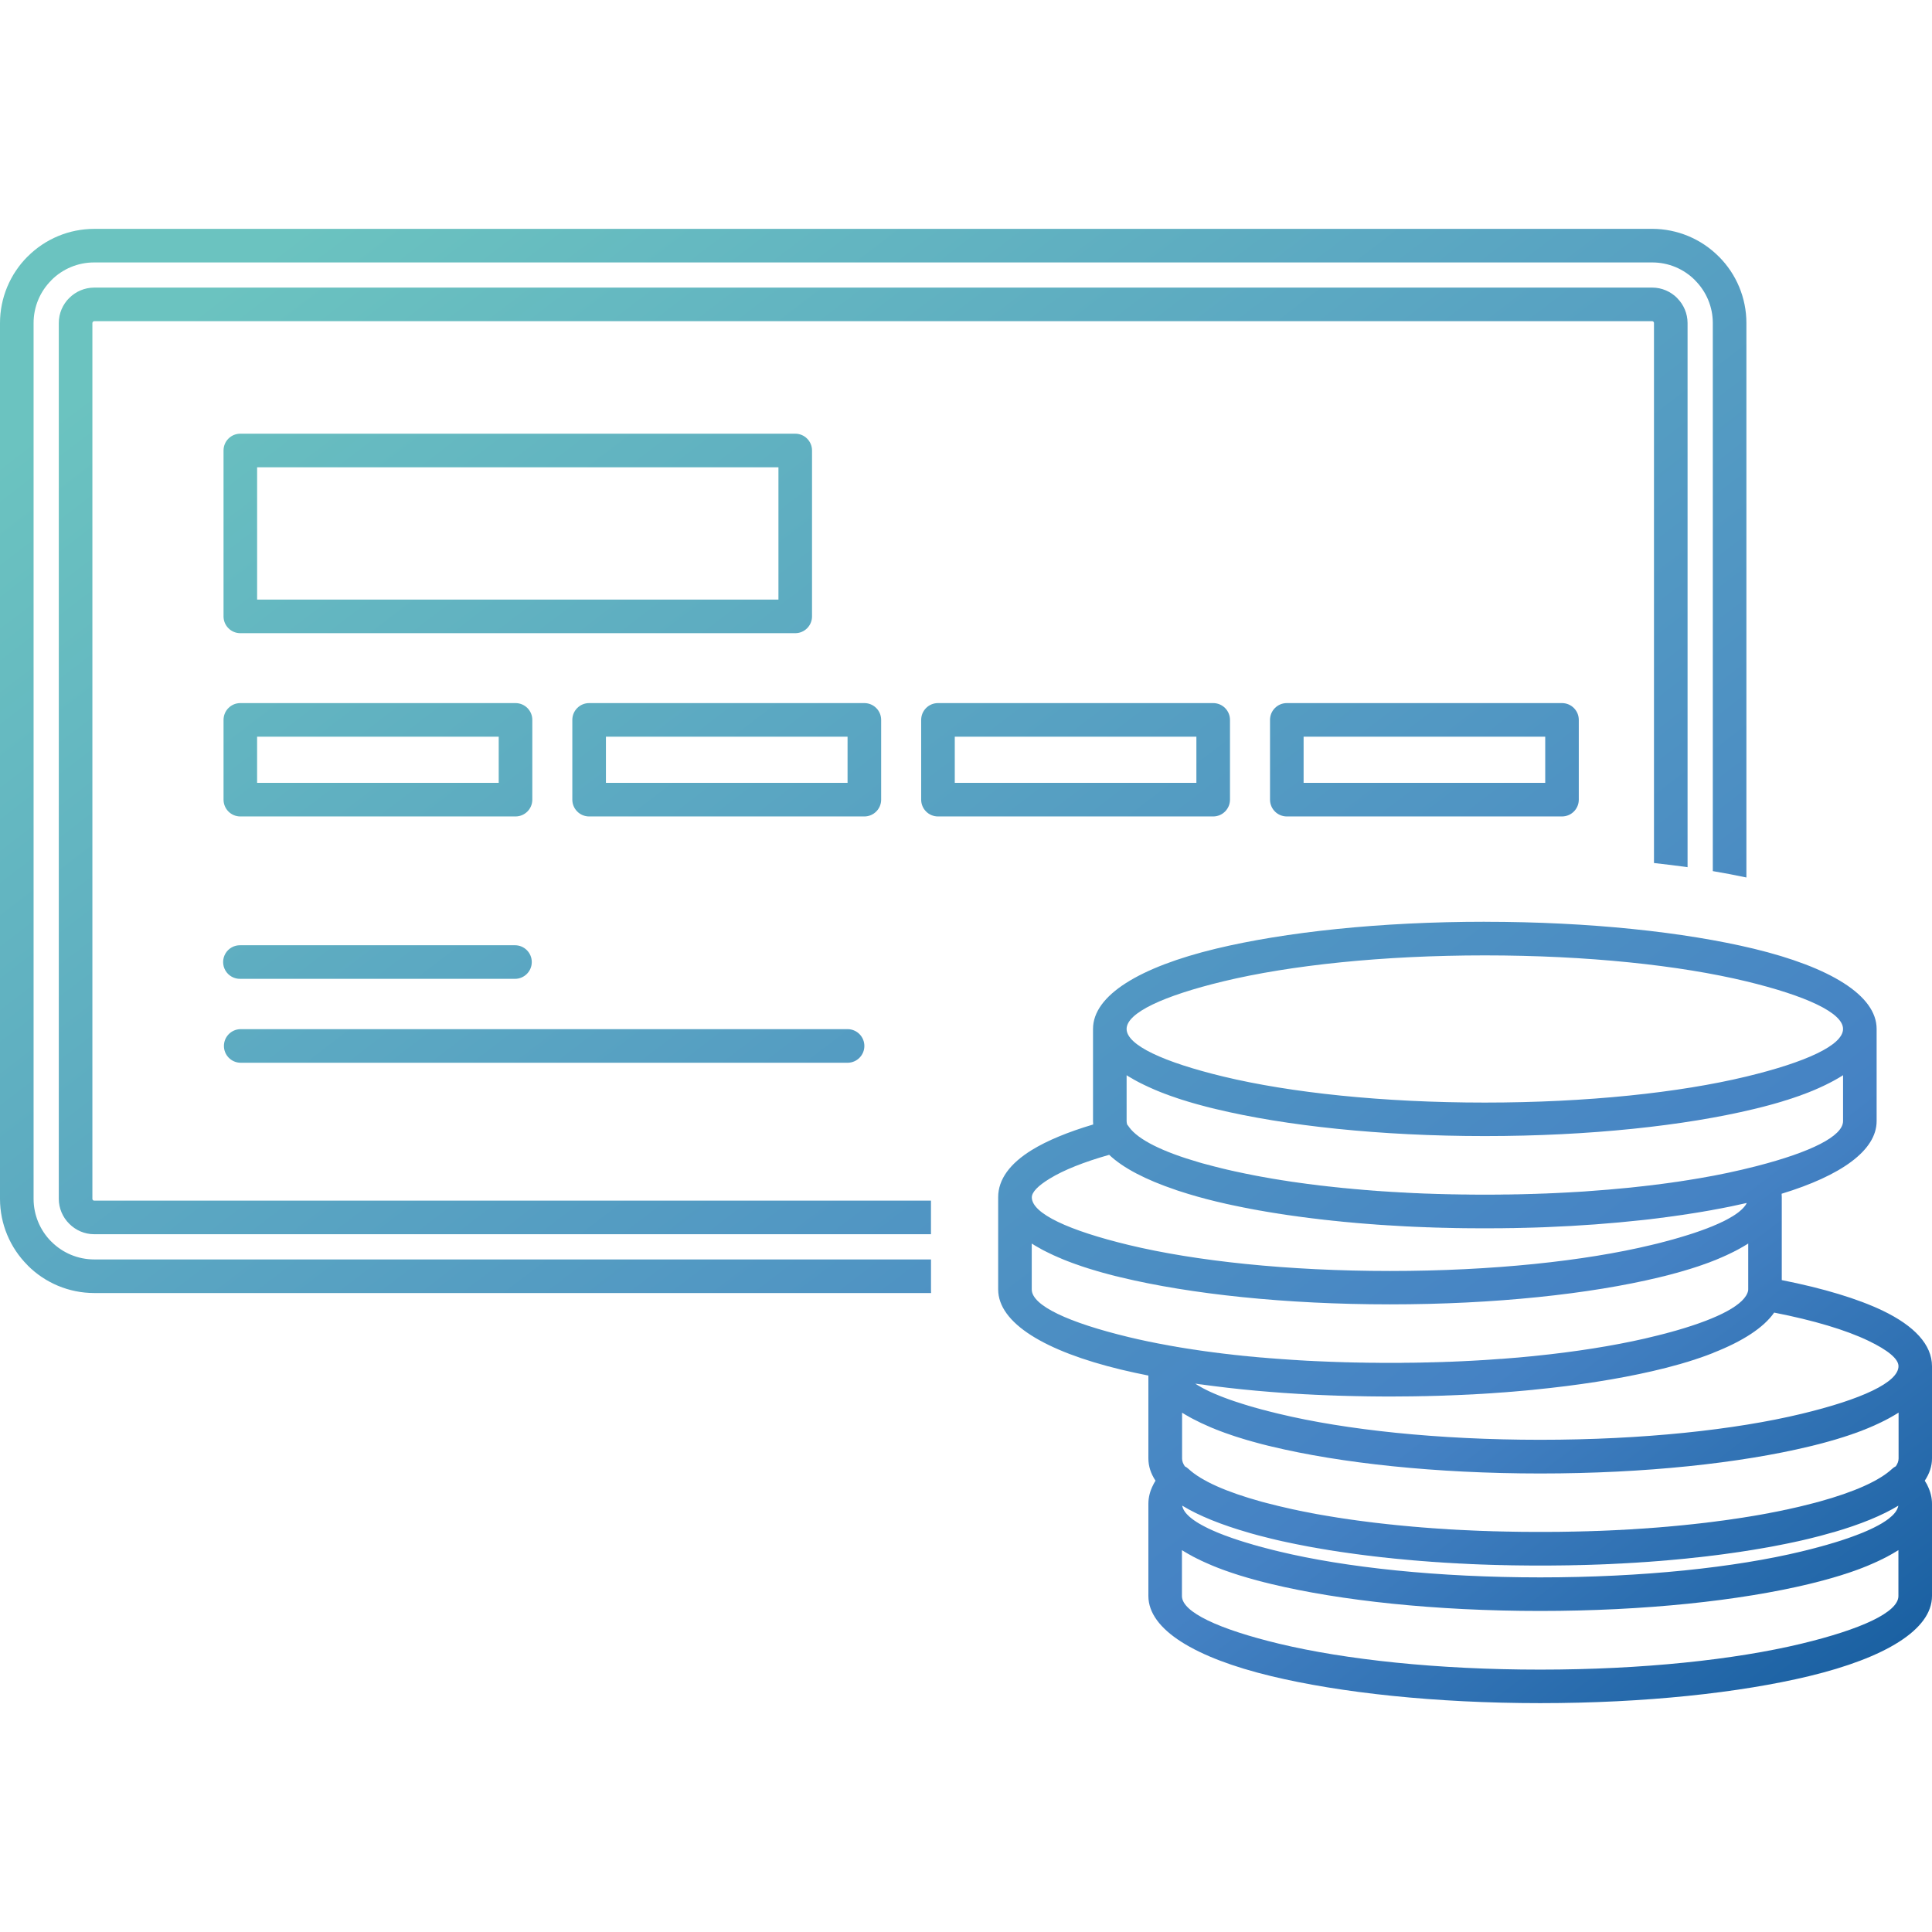
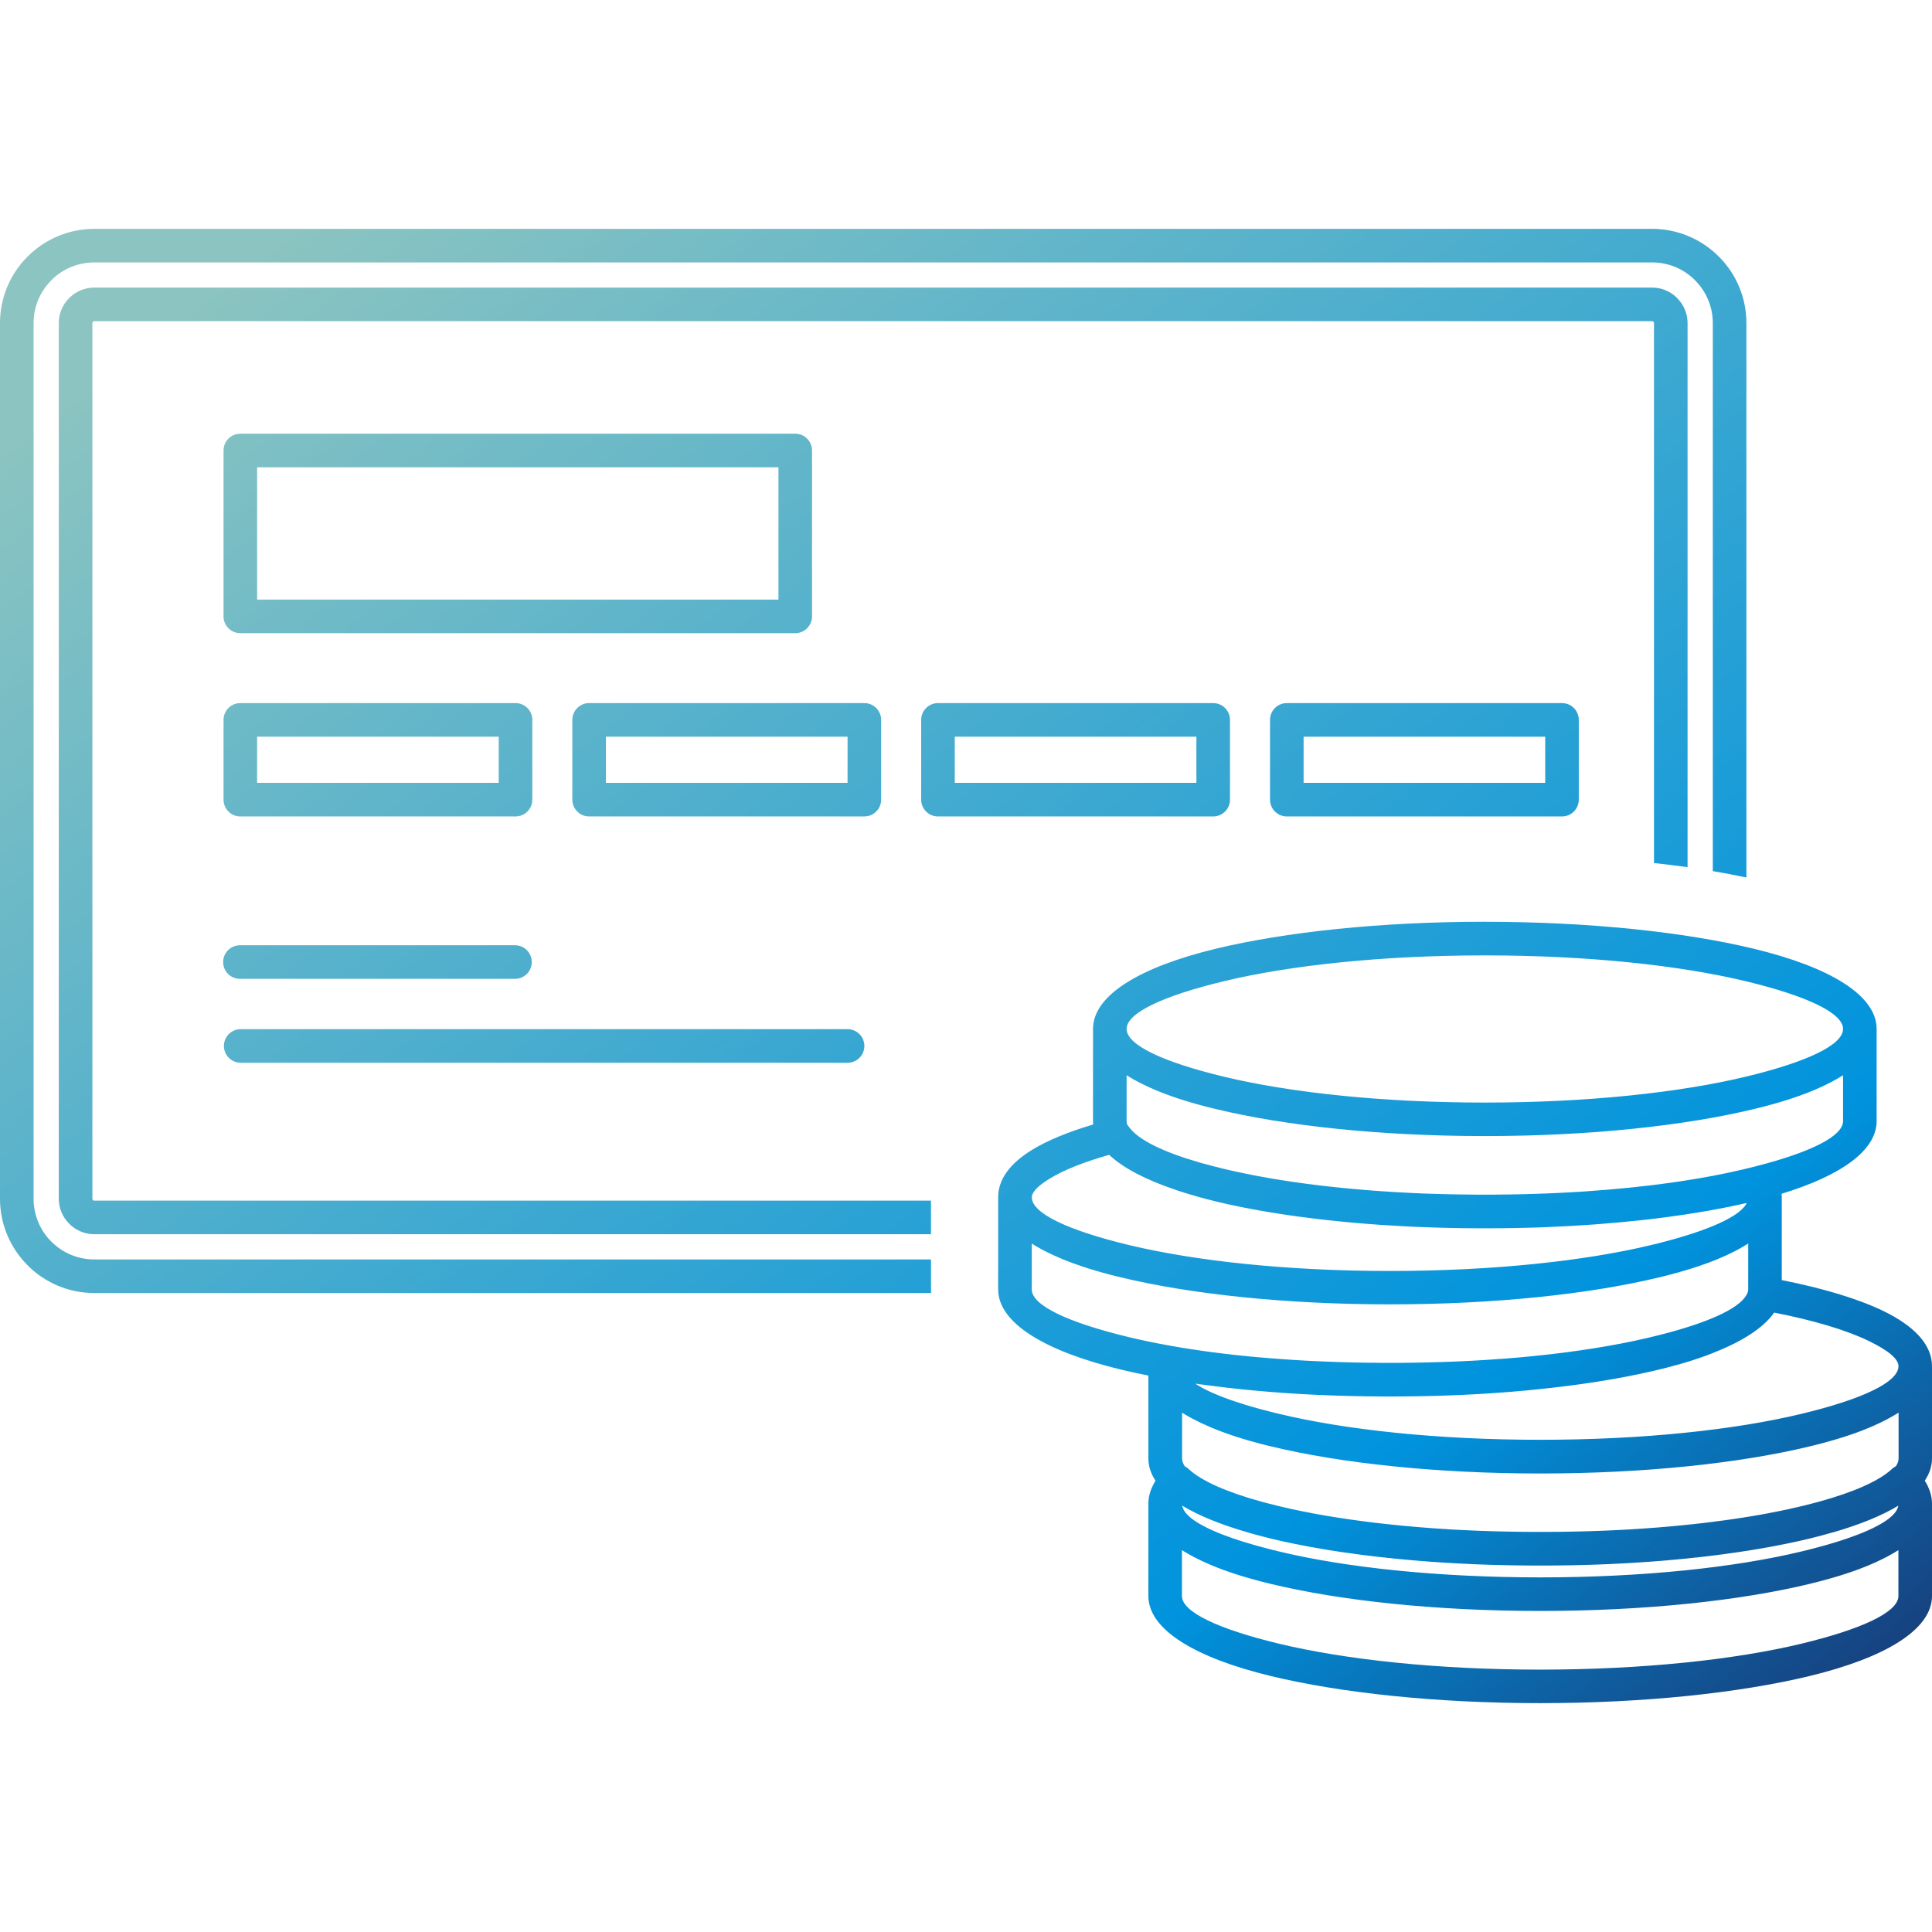
<svg xmlns="http://www.w3.org/2000/svg" width="200" height="200" fill="none">
  <path d="M9.742 23.69h161.302a9.732 9.732 0 016.877 2.862h.004a9.714 9.714 0 012.862 6.881v57.404a84.48 84.48 0 00-3.478-.66V33.433a6.238 6.238 0 00-1.846-4.423v-.008a6.23 6.23 0 00-4.418-1.834H9.743a6.235 6.235 0 00-4.423 1.834v.008a6.234 6.234 0 00-1.843 4.423v90.678a6.26 6.26 0 001.838 4.424h.005a6.249 6.249 0 004.423 1.842h86.634v3.102l.007.375H9.743a9.725 9.725 0 01-6.881-2.861v-.009A9.71 9.71 0 010 124.113V33.436a9.736 9.736 0 012.862-6.886l.003.003a9.733 9.733 0 016.878-2.861l-.001-.002zm143.965 71.733c10.835 0 20.685 1.065 27.852 2.79 7.852 1.897 12.709 4.812 12.709 8.302v9.541c0 3.039-3.689 5.645-9.835 7.52.012.12.015.24.015.359v8.58c4.313.855 7.893 1.937 10.462 3.172 3.255 1.565 5.09 3.511 5.09 5.749v9.541c0 .801-.26 1.57-.749 2.304.086.134.166.265.236.397l.053.119c.301.607.46 1.235.46 1.876v9.54c0 3.491-4.863 6.407-12.714 8.298-7.162 1.727-17.012 2.797-27.85 2.797-10.833 0-20.685-1.07-27.847-2.797-7.852-1.891-12.709-4.807-12.709-8.298v-9.54c0-.682.174-1.347.512-1.987v-.008c.066-.132.145-.263.227-.397-.488-.734-.739-1.503-.739-2.304v-8.58a71.545 71.545 0 01-2.841-.619c-7.853-1.896-12.709-4.811-12.709-8.302v-9.541c0-1.862 1.238-3.505 3.49-4.89 1.575-.97 3.725-1.86 6.345-2.639a3.123 3.123 0 01-.016-.352v-9.54c0-3.49 4.857-6.406 12.708-8.302 7.162-1.727 17.018-2.792 27.851-2.792v.002h-.001zm42.817 65.044l-.104.066-.042.025-.066.038-.107.066-.042.025-.066.037-.107.067-.045.024-.066.038-.111.062-.05.029-.062.037-.115.059-.053.029-.063.037-.115.063-.058.029-.063.033-.119.058-.063.033-.058.03-.124.062-.066.029-.058.029-.128.063-.067.033-.059.025-.127.062-.075.033-.059.025-.128.059-.075.033-.058.025-.132.059-.083.037-.053.021-.136.058-.082.038-.053.021-.138.058-.09.038-.05.015-.141.058-.094.038-.05.021-.14.053-.099.037-.045.021-.149.053-.099.038-.046.015-.148.053-.108.042-.041.011-.152.054-.112.041-.037.012-.156.053-.116.04-.038.012-.155.049-.12.042-.038.012-.155.048-.129.041-.03.012-.16.05-.133.041-.028.007-.166.05-.136.041-.026.008-.166.049-.145.045-.021.004-.169.049-.149.041-.021.008-.17.045-.153.045-.015.004-.174.046-.157.045-.011.003-.178.045-.16.046h-.012l-.178.045-.171.045-.007.004-.178.041-.174.045h-.003l-.182.045-.182.046c-7.162 1.726-17.014 2.791-27.85 2.791-10.835 0-20.685-1.067-27.847-2.791l-.182-.046-.182-.045h-.003l-.174-.045-.178-.041-.009-.004-.169-.045-.178-.045h-.012l-.16-.046-.178-.045-.011-.003-.157-.045-.174-.046-.015-.004-.153-.045-.17-.045-.021-.008-.149-.041-.17-.049-.021-.004-.144-.045-.166-.049-.026-.008-.136-.041-.166-.05-.028-.007-.134-.041-.161-.05-.033-.012-.122-.041-.156-.048-.157-.054-.156-.049-.46-.16-.149-.053-.045-.012-.107-.041-.149-.053-.144-.053-.149-.058-.045-.017-.099-.036-.14-.053-.05-.022-.096-.037-.14-.058-.049-.017-.086-.036-.14-.058-.054-.022-.082-.037-.136-.058-.053-.022-.083-.037-.263-.115-.129-.059-.059-.025-.07-.033-.132-.062-.059-.025-.066-.033-.123-.063-.248-.119-.063-.03-.062-.033-.237-.119-.119-.063-.062-.036-.052-.03-.116-.062-.111-.062-.112-.062-.326-.191-.108-.066-.21-.128v4.75c0 1.672 3.836 3.436 10.036 4.932 6.886 1.656 16.447 2.685 27.046 2.685 10.603 0 20.164-1.03 27.05-2.685 6.199-1.494 10.037-3.258 10.037-4.932v-4.75l.001-.004zm-6.726-1.854l-.041.011-.177.05h-.005c-.73.215-1.494.417-2.288.607l-.734.174-.243.053-.045.012-.204.045-.145.029-.107.025-.248.053h-.004l-.251.053-.1.022-.157.033-.203.041-.053.012-.26.049-.053.012c-.326.066-.656.129-.996.194l-.496.091-.136.021-.248.045-.07.012-.315.053-.008.005-.38.061-.268.046-.123.021-.207.033-.19.029-.141.026-.256.036-.074.012-.326.05-.009.003-.337.05-.063.007-.276.041-.129.017-.215.033-.197.025-.146.021-.268.038-.078.012-.696.091-.063.008-.289.036-.137.017-.219.025-.207.025-.148.021-.282.033-.077.008-.356.042h-.004l-.363.041-.066.003-.298.034-.141.016-.226.021-.215.025-.153.017-.289.028-.078.008-.367.033h-.004l-.376.037-.066.005-.31.029-.144.012-.232.021-.218.022-.156.011-.301.025-.078.008-.382.029h-.003l-.386.029-.069.005-.314.025-.153.012-.236.015-.227.017-.16.008-.311.021-.083.007-.384.026h-.008l-.392.021-.074.004-.319.021-.156.008-.24.012-.236.016-.167.004-.314.016-.081.004-.401.021-.405.021h-.074l-.326.016-.161.004-.243.012-.245.008-.165.005-.322.011-.083.004-.409.012-.412.012h-.078l-.331.011h-.165l-.248.009-.248.003-.165.005-.331.008h-.086l-.413.007h-.003l-.418.005h-.083l-.334.004-.166.003h-.251l-.253.005h-2.027l-.252-.005h-.252l-.166-.003-.338-.004h-.078l-.422-.005-.412-.007h-.086l-.331-.008-.165-.005-.248-.003-.253-.009h-.16l-.33-.011h-.078l-.412-.012-.409-.012-.083-.004-.322-.011-.169-.005-.241-.008-.243-.012-.161-.004-.326-.016h-.074l-.406-.021h-.003l-.397-.021-.081-.004-.319-.016-.161-.004-.236-.016-.24-.012-.156-.008-.319-.021-.074-.004-.396-.021h-.005l-.388-.026-.082-.007-.306-.021-.159-.008-.227-.017-.241-.015-.147-.012-.316-.025-.069-.005-.385-.029h-.004l-.38-.029-.079-.008-.3-.025-.158-.011-.218-.022-.236-.021-.144-.012-.306-.029-.066-.005-.376-.037h-.004l-.367-.033-.078-.008-.289-.028-.157-.017-.214-.025-.223-.021-.141-.016-.297-.034-.067-.003-.362-.041h-.008l-.352-.042-.078-.008-.281-.033-.149-.021-.207-.025-.218-.025-.138-.017-.289-.036-.061-.008-.352-.045-.009-.004-.337-.041-.078-.012-.268-.038-.144-.021-.199-.025-.215-.033-.127-.016-.283-.041-.058-.008-.337-.049-.009-.004-.326-.05-.074-.011-.26-.037-.137-.025-.194-.029-.203-.033-.123-.022-.268-.045-.38-.062-.008-.005-.314-.052-.07-.013-.248-.045-.137-.021-.496-.091-.996-.194-.059-.011-.255-.05-.05-.012-.362-.074-.101-.022-.251-.053h-.004l-.248-.053-.107-.025-.146-.029-.202-.045-.046-.012-.243-.053-.244-.058-.156-.038-.087-.021-.248-.058a48.496 48.496 0 01-1.168-.296l-.226-.059-.227-.063-.161-.045-.062-.015-.224-.063-.062-.016-.16-.049c-2.862-.818-5.212-1.768-6.927-2.813.012.074.033.149.063.227l.024.059.009.021.025.058.008.016.033.067.008.011.042.066.003.009.045.069.005.009.052.071v.003l.062.078.066.074v.004l.071.074.004.005.071.07.008.008.07.07.011.012.071.062.016.017.074.062.021.016.07.058.03.021.07.059.033.025.07.049.038.029.07.049.041.03.071.045.048.033.066.045.054.036.066.038.062.041.063.037.07.041.062.033.078.045.053.033.086.045.054.03.092.049.048.025.104.053.045.025.111.053.038.022.119.059.037.021.128.058.034.015.137.063.024.011.149.067.021.008.161.071.007.003.175.075.003.003.182.075.182.074h.007l.182.074.017.004.177.071.021.008.174.066.033.007.166.063.041.016.166.058.045.017.161.058.058.021.152.053.066.021.149.049.078.029.14.045.087.03.137.045.099.029.129.042.107.033.124.04.115.034.119.037.124.036.111.033.14.042.1.029.152.045.092.03.166.044.082.025.177.046.075.025.185.049.071.016.197.058.063.012.21.059.05.012.223.058.04.011.241.063.028.005.253.066.021.003.264.067h.012l.277.07c6.886 1.661 16.447 2.684 27.046 2.684 10.603 0 20.164-1.023 27.05-2.684l.281-.07h.008l.264-.067.021-.003.252-.066.029-.005.24-.063.041-.011.223-.058.049-.012.211-.059.063-.012.197-.058.07-.016.186-.049.075-.025.177-.046.083-.025.165-.044.091-.03.154-.045.099-.029.14-.042.111-.033.129-.036.116-.037.114-.034.124-.04.108-.033.132-.042.096-.029.137-.045.086-.03.141-.045.078-.029.148-.049.066-.021.153-.053.058-.021.16-.058.045-.017.167-.058.04-.016.17-.063.03-.011.173-.062.025-.013.174-.066.016-.004.182-.074.007-.003.182-.071.182-.075.003-.003.174-.075.013-.003.156-.071.021-.008.149-.067.025-.011.137-.063.033-.015.129-.063.036-.015.12-.059.148-.075.045-.025.104-.053.049-.024.092-.05.053-.028.086-.047.058-.033.074-.044.063-.034.07-.041.062-.036.063-.042.236-.152.07-.045.041-.03.07-.049.038-.029.069-.049.035-.025c.132-.104.255-.207.362-.305l.071-.071.007-.008.071-.069.004-.005.07-.073v-.005l.067-.075v-.003l.062-.075v-.003l.053-.074.004-.004.045-.071.045-.078.008-.008.033-.066c.062-.129.107-.257.129-.381-1.668 1.016-3.944 1.946-6.708 2.75l-.01-.002h-.001zm-53.909 1.568c-.507-.094-1.004-.189-1.49-.284l1.49.284zm-13.249-8.395c.14.07.273.161.392.273 1.335 1.248 3.954 2.4 7.534 3.387l.145.041.103.025.17.045.078.021c.43.116.872.227 1.33.335.427.104.868.206 1.314.301l.008.003.273.059.066.012.215.045.129.03.155.033.191.036.099.022.88.17.086.021.21.037.153.029.152.03.306.053.276.048.03.005.31.052.033.008.282.045.095.017.222.036.157.026.156.025.223.037.1.016.286.041.036.008.323.049.029.004.3.041.092.017.236.033.161.024.174.022.226.033.103.015.657.086h.016l.029.005.314.041.092.012.248.033.165.016.179.026.235.028.112.012.305.034.045.007.347.038.026.003.326.037.355.038.166.015.19.021.24.026.119.012.311.03.048.003.364.037h.021l.344.033.091.008.274.025.169.017.198.015.24.021.129.009.317.029.053.004.371.029h.022l.355.03.092.003.281.025.17.008.211.017.244.015.136.008.319.022.062.003.381.025.015.005.367.021.096.004.293.016.167.012.218.007.248.017.141.003.326.017.066.003.393.017.012.003.38.016.086.004.305.012.17.008.227.007.248.009.149.003.326.013h.069l.402.016h.007l.397.008.086.003.314.009.17.003.237.005.248.007h.156l.33.008h.075l.407.009h.005l.404.003.083.005h.326l.165.003h.244l.252.004h1.976l.253-.004h.243l.167-.003h.326l.081-.005.405-.003h.004l.408-.009h.075l.33-.008h.156l.248-.007.237-.005.17-.003.314-.009.086-.003.396-.008h.008l.397-.016h.07l.33-.013.149-.003.248-.009.227-.007.169-.008.301-.012.092-.004.38-.016.012-.003.394-.017.066-.003.326-.017.14-.003.248-.017.215-.007.169-.012.294-.016.095-.004.367-.021.017-.005.38-.025.062-.003.318-.022.137-.008.245-.015.21-.017.166-.008.285-.025.091-.003.356-.03h.021l.372-.029.053-.004.318-.029.128-.009.24-.021.199-.015.169-.017.274-.025.091-.008.343-.033h.021l.363-.037.05-.003.31-.03.12-.012.236-.026.711-.074.329-.037.022-.003.352-.038.045-.007.301-.034.114-.012.232-.028.182-.026.165-.016.248-.033.091-.012.314-.041.03-.005.669-.086.108-.015.227-.033.173-.022.157-.024.24-.033.091-.017.298-.041.029-.004.326-.049.037-.008.286-.041.099-.016.218-.037.319-.05.222-.036.096-.017.281-.045.03-.007.314-.053.029-.005.277-.048.611-.112.211-.037.086-.021.88-.17.099-.021.19-.037.156-.033.129-.03.215-.045.066-.011.273-.059.008-.004.66-.149.161-.036.17-.038.322-.078c.459-.108.9-.219 1.33-.334l.083-.022.165-.045.103-.024.145-.042c3.582-.986 6.2-2.143 7.535-3.387.119-.111.251-.203.392-.273.185-.268.284-.537.284-.805v-4.751l-.102.067-.042.025-.066.042-.107.061-.042.026-.066.041-.107.062-.045.029-.066.033-.112.067-.049.026-.062.036-.116.063-.053.029-.062.033-.116.062-.057.029-.063.033-.119.063-.063.029-.058.029-.124.062-.066.033-.058.03-.129.058-.066.033-.059.029-.128.058-.075.035-.058.024-.128.063-.075.033-.058.025-.132.058-.083.034-.053.025-.137.058-.081.033-.054.026-.137.053-.09.037-.05.021-.141.058-.095.033-.049.021-.14.059-.101.037-.045.016-.147.053-.101.04-.044.017-.149.053-.108.037-.04.016-.152.049-.113.041-.036.017-.157.048-.115.041-.038.012-.155.053-.12.037-.038.013-.155.052-.129.041-.03.009-.16.049-.133.04-.029.009-.166.053-.137.041-.024.008-.166.049-.145.041-.021.008-.17.045-.148.045-.021.004-.17.049-.153.042-.016.003-.174.05-.156.04-.012.005-.178.048-.161.041-.011.004-.177.046-.171.04-.008.005-.177.045-.174.041-.004.004-.181.041-.182.045c-7.163 1.727-17.014 2.797-27.852 2.797-10.833 0-20.683-1.07-27.846-2.797l-.181-.045-.149-.033-.033-.008-.178-.045-.115-.03-.063-.015-.178-.045-.086-.021-.091-.026-.174-.045-.053-.015-.123-.034-.17-.046-.026-.007-.147-.041-.167-.045h-.003l-.171-.05-.135-.036-.033-.012-.17-.046-.493-.148-.165-.053-.042-.012-.119-.037-.161-.049-.011-.005-.145-.044-.314-.103-.115-.042-.042-.011-.152-.054-.153-.053-.152-.053-.062-.021-.087-.03-.152-.053-.033-.012-.116-.044-.293-.108-.129-.048-.015-.005-.14-.058-.104-.038-.042-.015-.14-.059-.136-.058-.142-.053-.136-.058-.137-.059-.024-.012a22.457 22.457 0 01-1.739-.825l-.092-.05-.025-.012-.227-.123-.111-.066-.219-.124-.034-.015-.074-.05-.318-.189v4.746c0 .268.1.533.285.805l-.014-.009zm76.901 2.016a1.735 1.735 0 01-.322 1.874l.322-1.874zm-22.178-13.752l-.033.012c-.189.075-.385.149-.586.223l-.075.029-.483.173-.045.017-.033.012-.277.092-.136.045-.178.061-.07.026-.253.078h-.003l-.257.083-.062.021-.197.062-.133.037-.665.198h-.007c-.896.259-1.842.499-2.834.726-3.544.815-7.699 1.472-12.283 1.92l-.011.005-.435.04-.434.042h-.015l-1.297.115-.062.004-.385.029-.075.009-.371.028-.092.005-.462.033-.343.025-.124.008-.326.025-.141.008-.47.03-.301.021-.17.007-.29.016-.185.012-.278.017-.203.007-.255.016-.218.007-.248.013-.237.012-.231.007-.252.013-.215.007-.268.012-.203.009-.285.008-.487.021-.174.004-.319.011-.156.005-.334.007-.145.005-.351.007-.129.005-.367.008h-.111l-.389.007-.095.005-.406.003-.078.004-.421.005h-.063l-.442.003h-.044l-.459.005h-.029l-.475.003h-1.316l-.203-.003h-.4l-.108-.005h-.294l-.197-.003h-.012l-.19-.005h-.197l-.111-.004h-.087l-.198-.003-.197-.005h-.017l-.18-.003-.199-.004h-.119l-.078-.005-.197-.003-.199-.005h-.021l-.177-.004-.194-.003-.119-.005-.078-.003-.194-.004-.197-.005h-.026l-.169-.007-.198-.004-.12-.004-.074-.005-.194-.007-.194-.004-.028-.004-.166-.004-.194-.008-.128-.005-.067-.003-.194-.008-.189-.007h-.033l-.16-.009-.194-.008-.129-.004-.062-.004-.194-.007-.189-.009-.033-.003-.157-.008-.194-.009-.129-.008-.061-.004-.19-.008-.189-.007-.038-.005-.152-.008-.323-.021h-.053l-.566-.037-.185-.012-.137-.008-.053-.003-.186-.012-.185-.012-.042-.005-.145-.008-.185-.012-1.294-.099a120.717 120.717 0 01-5.922-.611l-.024-.004-.839-.108-.078-.012-.119-.015-.116-.017-.099-.011h-.017l-.114-.016-.116-.016-.116-.016-.048-.008-.066-.008-.116-.015.058.036.021.012.079.05.02.015.063.038.066.041.016.007.087.053.029.017.058.033.083.045.003.008.096.048.041.025.049.026.095.053.1.049.053.029.045.022.104.053.008.003.091.045.066.033.041.017.108.053.015.008.092.04.078.038.033.012.112.05.029.015.086.037.096.041.021.008.119.05.042.015.078.033.107.045.017.008.119.05.053.02.197.079h.004l.129.049.066.026.066.024.133.049.007.005.124.044.082.03.053.021.141.049.016.008.119.041.1.033.045.016.14.049.033.012.112.037.115.037.033.012.149.045.045.017.104.033.132.04.174.059.062.015.096.033.144.046h.008l.161.049.074.025.082.026.16.045.009.003.157.046.094.025.071.021.165.049.022.004.148.042.112.033.059.015.168.045.034.012.141.038.128.033.046.012.177.044.05.012.122.033.149.042.033.008.178.045.07.016.111.029.171.041.015.004.182.046.086.021.099.025.19.045c6.886 1.66 16.447 2.689 27.046 2.689 10.603 0 20.164-1.029 27.05-2.689 6.2-1.491 10.036-3.254 10.036-4.933 0-.767-1.119-1.667-3.105-2.623-2.339-1.127-5.685-2.122-9.766-2.923-1.085 1.56-3.257 2.969-6.289 4.158l-.008.013zm-21.99.625c.574-.041 1.14-.086 1.697-.137h.025a85.794 85.794 0 001.682-.16l.033-.004c4.279-.433 8.15-1.049 11.453-1.805a96.72 96.72 0 001.438-.347l.095-.026.181-.045.1-.025.446-.115.099-.03.17-.045.096-.025.165-.044.099-.03.161-.045.099-.026.157-.045c4.395-1.267 7.108-2.697 7.397-4.113.004-.045.009-.087.009-.129v-4.751l-.104.067-.037.026-.067.036-.108.066-.04.026-.066.037-.108.066-.046.026-.066.037-.111.062-.049.03-.067.036-.111.063-.053.028-.062.035-.12.061-.053.03-.066.033-.119.059-.058.033-.063.028-.123.063-.062.029-.063.029-.123.062-.067.033-.061.026-.129.062-.071.033-.058.026-.132.058-.074.037-.06.022-.132.061-.078.033-.053.021-.137.059-.081.037-.054.021-.14.059-.086.037-.053.021-.141.053-.092.037-.049.021-.145.053-.096.038-.048.021-.144.054-.104.036-.045.017-.145.052-.108.041-.045.012-.148.053-.111.041-.042.012-.152.053-.115.042-.037.011-.156.05-.12.04-.037.012-.156.05-.129.041-.033.012-.157.048-.132.042-.034.008-.16.049-.137.041-.025.008-.165.049-.146.045-.024.004-.166.049-.149.042-.021.007-.17.049-.152.042-.017.003-.173.045-.156.045-.017.005-.174.045-.165.045h-.008l-.177.049-.17.04-.009.005-.177.045-.178.041-.181.045-.182.045c-7.163 1.727-17.017 2.792-27.851 2.792-10.833 0-20.689-1.066-27.847-2.792l-.181-.045-.182-.045h-.005l-.177-.041-.178-.045-.007-.005-.17-.04-.174-.049h-.012l-.166-.045-.174-.045-.012-.005-.16-.045-.169-.045-.021-.003-.153-.042-.17-.049-.021-.007-.144-.042-.17-.049-.026-.004-.141-.045-.165-.049-.03-.008-.136-.041-.16-.049-.03-.008-.132-.042-.161-.048-.033-.012-.123-.041-.16-.05-.157-.052-.153-.05-.458-.16-.153-.053-.041-.012-.107-.041-.149-.054-.149-.053-.144-.058-.045-.015-.1-.038-.144-.053-.05-.021-.091-.037-.14-.053-.05-.021-.091-.037-.137-.059-.053-.021-.082-.037-.137-.059-.057-.021-.08-.037-.263-.115-.132-.058-.059-.026-.07-.033-.129-.062-.058-.026-.067-.033-.129-.062-.248-.12-.061-.028-.059-.033-.24-.119-.116-.063-.066-.033-.048-.03-.116-.066-.111-.062-.112-.063-.33-.189-.104-.066-.21-.129v4.751c0 1.676 3.836 3.435 10.032 4.931 1.289.31 2.668.6 4.13.859l.016.004.136.026.149.025.082.016.222.037.149.025.005.004.152.025.156.025.063.012.091.016.157.025.132.021.026.005.156.025.157.025.045.008.111.017.273.04.045.008.16.025.161.026h.021l.141.021.16.025.093.015.069.009.166.026.16.021.167.025.165.024.066.009.099.011.167.025.136.017.029.003.17.022.166.026.045.003.124.015.169.022.112.016.058.004.17.021.17.025h.015l.153.021h.004l.343.041.17.017.347.041.174.02.059.009.822.086.025.005.152.015.178.017.1.007.078.008.178.021.174.016h.003l.182.016.182.015.359.038.14.012.042.004.182.016.182.012.033.003.152.012.182.017.107.008.078.007.182.017.181.011h.005l.185.016.177.012.079.008.1.008.181.012.171.012h.007l.178.016.182.012.081.004.822.058.087.004.095.009.186.007.364.026.185.011.086.004.096.005.185.012.372.021.186.007.091.005.095.003.186.012.372.016.189.008.092.004.096.004.189.008.185.008.19.007.189.009.096.003.096.005.185.008.194.004.19.008.189.007.095.005h.096l.19.007.194.005.189.008.194.004.095.003h.096l.194.008.193.004.194.005.193.003h.095l.101.005.192.003.194.004h.194l.193.005.1.003h.1l.194.004h.197l.194.004h.296l.096.004h.197l.198.004h1.98l.445-.004.046-.004.429-.004h.063l.408-.004h.083l.392-.008h.096l.375-.007.111-.005.356-.008h.129l.337-.012h.144l.323-.012.157-.003.305-.009.173-.003.29-.012.185-.008.278-.008.458-.016.215-.012.24-.008.231-.012.222-.008.455-.025.256-.012.194-.008.445-.026.29-.015.16-.012.298-.017.144-.007.314-.021.129-.008.879-.063.352-.025.082-.008.011.007zm25.422-16.105l.021-.037c-.516.119-1.049.236-1.594.347l-.108.022a68.73 68.73 0 01-1.859.355l-.045.012-.693.119-.026.004-.326.059-.063.007-.111.021-.284.046-.071.012-.177.028-.146.022-.036.008-.178.025-.181.029h-.005l-.177.03-.182.029-.041.004-.141.021-.182.03-.081.012-.104.011-.182.03-.123.015-.063.008-.185.029-.161.021-.024.005-.186.025-.19.024-.015.005-.17.021-.191.029-.057.004-.133.022-.19.025-.099.011-.092.009-.189.024-.141.022-.053.004-.19.025-.185.021h-.009l-.193.025-.194.026-.033.004-.748.082-.116.012c-3.08.338-6.368.583-9.8.718l-.248.009-.153.008h-.1l-.252.012-.137.003-.114.005-.253.007-.123.005-.129.003-.251.004-.112.005-.141.003-.255.008h-.101l-.152.004-.255.008h-.086l-.17.004-.257.005-.074.003h-.177l-.256.004-.067.004h-.193l-.257.004h-.048l-.207.005h-.26l-.037.003h-.505l-.23.004h-1.684l-.108-.004h-.503l-.289-.003-.215-.005h-.232l-.267-.004-.178-.004-.322-.004-.123-.003-.376-.009h-.066l-.43-.012h-.012l-.441-.008-.042-.003-.4-.012h-.091l-.347-.012-.146-.005-.288-.012-.198-.003-.24-.012-.248-.008-.186-.008-.297-.012-.132-.004-.352-.016-.078-.004-.404-.021h-.026l-.429-.021-.026-.004-.4-.021-.075-.005-.347-.021-.129-.008-.293-.016-.177-.012-.244-.011-.227-.017-.19-.012-.277-.015-.145-.012-.321-.021-.092-.008-.371-.03h-.042l-.408-.033h-.012l-.4-.033-.059-.004-.348-.029-.107-.008-.297-.025-.157-.017-.248-.02-.202-.021-.198-.017-.252-.024-.149-.012-.296-.03-.1-.012-.343-.033-.05-.008-.392-.037h-.004l-.389-.046-.045-.003-.344-.037-.091-.008-.297-.038-.136-.012-.248-.033-.182-.021-.197-.025-.227-.025-.152-.021-.268-.033-.108-.016-.314-.042-.063-.003-.355-.05h-.016l-.372-.053-.029-.004-.338-.045-.07-.011-.294-.042-.114-.015-.248-.038-.157-.025-.202-.029-.199-.033-.156-.021-.244-.042-.111-.015-.286-.045-.07-.013-.322-.052-.025-.005-.347-.058-.017-.004-.326-.058-.059-.009-.284-.048-.096-.021-.243-.042-.137-.024-.198-.038-.178-.033-.156-.033-.215-.042-.116-.021-.251-.048-.075-.017-.289-.058-.037-.008-.297-.063-.025-.003-.268-.058-.091-.017-.203-.044-.149-.033-.141-.03-.211-.045-.078-.021h-.003l-.942-.219a49.501 49.501 0 01-3.799-1.074l-.24-.078-.05-.016-.062-.026c-3.102-1.045-5.464-2.271-6.89-3.63-2.61.738-4.712 1.574-6.175 2.474-1.181.723-1.834 1.383-1.834 1.929 0 1.676 3.838 3.436 10.037 4.931 6.886 1.66 16.447 2.69 27.046 2.69 10.598 0 20.161-1.03 27.05-2.69l.252-.062.037-.008.219-.053.066-.015.182-.046.099-.025.149-.037.129-.038.115-.029.16-.04.079-.022.189-.049.05-.012.218-.063.015-.003.232-.063.015-.003.215-.063.045-.012.182-.053.074-.021.149-.041.103-.034.116-.033.132-.041.086-.025.157-.049.058-.016.186-.058.026-.008.21-.066.207-.067.029-.007.174-.059.053-.016.145-.049.078-.029.116-.038.106-.036.086-.033.129-.042.063-.024.152-.054.033-.011.174-.068h.013l.177-.069.015-.004.161-.062.038-.017.136-.053.059-.025.111-.041.082-.033.087-.037.099-.041.062-.03.12-.048.041-.017.136-.062.021-.008.152-.066v-.004l.149-.067.025-.011.119-.059.042-.016.104-.049.057-.029.083-.041.075-.041.057-.03.096-.048.037-.022.107-.057.021-.013.12-.067.008-.003.119-.071.009-.004.107-.066.025-.012.092-.053.037-.024.07-.047.054-.033.052-.036.067-.045.037-.026.074-.053.025-.016.082-.062.012-.008.091-.07.086-.071.054-.048.029-.022.021-.021.058-.05.033-.028.042-.041.041-.042.029-.029.049-.049.021-.021.05-.059.012-.012.057-.066v-.003l.059-.071.004-.007.045-.063.012-.016.033-.054.016-.024.03-.045.015-.033-.001-.019zm-64.112-8.157c.075.082.141.169.199.263.945 1.309 3.482 2.558 7.2 3.636l.107.033.136.037.124.037.123.033.141.037c.618.17 1.267.334 1.945.501l.286.066.04.012.236.053.096.021.19.045.14.03.145.033c.38.081.767.169 1.168.248l.946.189.173.033.149.026.21.04.113.021.655.116.334.058.005.004.67.111.086.012.252.042.128.021.215.033.174.025.174.029.214.033.133.022.26.038.092.011.701.1h.007l.361.048.033.005.326.045.078.008.285.036.123.017.245.028.165.022.203.026.211.028.16.016.256.029.116.013.305.036.07.009h.026l.73.081h.021l.36.038.066.008.318.033.116.007.272.03.158.012.23.021.207.021.181.017.257.021.136.012.305.028.091.008.352.03h.045l.397.033h.004l.397.033h.053l.347.03.103.003.301.025.152.008.253.017.203.012.207.015.251.017.157.007.3.016.113.008.35.022h.063l.404.02.013.004.417.022h.033l.385.021.086.004.335.011.137.009.284.011.186.009.236.008.244.007.181.005.294.012.132.003.348.012h.082l.396.012h.033l.43.012h.021l.412.008.071.005.364.003.123.004.314.004.174.004.26.003h.231l.21.005.281.004h.157l.335.004h2.014l.256-.004h.256l.255-.004.182-.005h.071l.252-.003h.256l.251-.004.149-.004.103-.004.385-.003.116-.005.251-.004.116-.004.136-.004.749-.021h.078l.165-.009.248-.003.066-.004.182-.008.248-.008.493-.016h.033l.21-.011.728-.03h.003l1.401-.071.04-.003.716-.042.165-.008.777-.048.137-.012c1.516-.104 2.991-.227 4.419-.372h.003l.215-.021.212-.025h.007l.227-.025.19-.021.036-.005.675-.073.132-.017.314-.036.104-.009.115-.016.223-.025.074-.012.364-.045.045-.004.174-.02.215-.03.021-.005.197-.025.207-.029h.008l.215-.028.177-.026.038-.004.21-.029.149-.022.066-.011.212-.029.119-.016.091-.012.207-.033.095-.012.116-.021.207-.03.066-.012.14-.021.207-.033.041-.004.161-.029.6-.096.012-.003.197-.033.165-.026.038-.007a72.07 72.07 0 005.853-1.239l.114-.03c5.541-1.429 8.914-3.077 8.914-4.651v-4.751l-.104.068-.037.025-.066.041-.107.061-.042.026-.066.042-.107.061-.05.03-.061.033-.112.066-.049.026-.066.036-.112.063-.053.03-.066.033-.115.061-.053.03-.066.033-.121.062-.058.03-.062.028-.123.063-.063.033-.062.029-.123.058-.066.033-.063.03-.129.058-.069.034-.059.025-.133.062-.074.033-.058.025-.133.058-.078.034-.053.025-.136.058-.083.033-.053.026-.141.053-.086.037-.053.021-.141.058-.091.033-.049.021-.144.053-.096.042-.05.016-.144.053-.104.037-.044.015-.145.059-.107.037-.045.017-.149.048-.111.041-.041.012-.152.053-.116.042-.038.011-.156.054-.123.036-.034.012-.156.053-.129.042-.033.008-.16.049-.133.041-.029.008-.161.053-.136.041-.029.009-.165.048-.141.041-.026.009-.165.045-.149.044-.021.004-.171.05-.152.041-.015.003-.174.05-.157.04-.015.005-.174.045-.166.045-.008.003-.178.046-.17.04-.007.005-.178.045-.178.041v.004l-.181.041-.182.045c-7.167 1.727-17.018 2.797-27.851 2.797-10.834 0-20.688-1.07-27.851-2.797l-.181-.045-.178-.041-.004-.004-.178-.041-.178-.045-.008-.005-.17-.04-.177-.046-.008-.003-.166-.045-.173-.045-.012-.005-.161-.04-.17-.05-.021-.003-.152-.041-.171-.05-.021-.004-.147-.044-.167-.045-.025-.009-.14-.041-.167-.048-.028-.009-.137-.041-.161-.053-.028-.008-.134-.041-.16-.049-.033-.008-.129-.042-.156-.053-.157-.048-.152-.054-.463-.16-.148-.049-.041-.016-.108-.037-.149-.059-.149-.053-.144-.053-.045-.015-.099-.042-.145-.053-.048-.021-.093-.033-.14-.058-.053-.021-.086-.038-.136-.052-.053-.026-.087-.033-.133-.058-.058-.026-.078-.033-.265-.119-.132-.058-.058-.025-.071-.034-.128-.062-.058-.026-.071-.033-.123-.058-.248-.124-.062-.028-.058-.03-.24-.122-.116-.063-.066-.033-.05-.03-.114-.062-.116-.062-.107-.067-.331-.189-.108-.063-.206-.132v4.751c0 .119.021.236.059.355h-.003zm64.075-14.829c-6.889-1.66-16.451-2.683-27.05-2.683s-20.161 1.024-27.05 2.683c-6.196 1.496-10.032 3.259-10.032 4.933 0 1.676 3.836 3.44 10.032 4.932 6.889 1.66 16.451 2.689 27.05 2.689s20.161-1.029 27.05-2.689c6.195-1.491 10.033-3.254 10.033-4.932 0-1.673-3.838-3.436-10.033-4.933zm-155.88-.255a1.739 1.739 0 110-3.477h28.433a1.738 1.738 0 110 3.477H24.88zm0 8.686a1.739 1.739 0 010-3.477h62.903a1.739 1.739 0 010 3.477H24.879zm0-65.119h57.445c.959 0 1.738.777 1.738 1.739v17.174c0 .958-.78 1.739-1.738 1.739H24.879a1.74 1.74 0 01-1.739-1.739V46.635c0-.963.777-1.739 1.739-1.739zM133.21 72.784h28.487c.963 0 1.739.781 1.739 1.739v8.257a1.74 1.74 0 01-1.739 1.739H133.21a1.741 1.741 0 01-1.738-1.739v-8.257c0-.96.78-1.739 1.738-1.739zm26.751 3.479h-25.012v4.778h25.012v-4.778zm-62.862-3.479h28.491a1.74 1.74 0 011.738 1.739v8.257c0 .958-.781 1.739-1.738 1.739H97.098a1.742 1.742 0 01-1.739-1.739v-8.257c0-.96.781-1.739 1.739-1.739zm26.752 3.479H98.838v4.778h25.012v-4.778zm-62.864-3.479h28.492a1.74 1.74 0 011.738 1.739v8.257c0 .958-.782 1.739-1.738 1.739H60.986c-.96 0-1.739-.782-1.739-1.739v-8.257c0-.96.781-1.739 1.739-1.739zm26.753 3.479H62.726v4.778h25.013v-4.778zm-62.864-3.479h28.49c.964 0 1.739.781 1.739 1.739v8.257a1.74 1.74 0 01-1.739 1.739h-28.49c-.96 0-1.735-.782-1.735-1.739v-8.257c0-.96.777-1.739 1.735-1.739zm26.752 3.479H26.615v4.778h25.012v-4.778zm28.957-27.889H26.617v13.698h53.967V48.374zM9.741 33.254a.165.165 0 00-.119.053v.004a.183.183 0 00-.058.123v90.678a.19.19 0 00.049.119l.008.007c.033.029.074.05.12.05h86.632v3.477H9.74c-.99 0-1.908-.413-2.569-1.079l-.008-.008a3.64 3.64 0 01-1.077-2.568V33.432c0-.999.412-1.92 1.077-2.582v.005a3.655 3.655 0 012.577-1.083h161.302c.999 0 1.916.418 2.576 1.078v.009a3.654 3.654 0 011.078 2.572V89.77c-1.164-.16-2.324-.305-3.477-.43V33.43a.18.18 0 00-.053-.123h-.003c-.037-.033-.078-.059-.12-.059H9.741v.005z" fill="url(#paint0_linear)" />
  <defs>
    <linearGradient id="paint0_linear" x1="0" y1="47" x2="147.309" y2="239.936" gradientUnits="userSpaceOnUse">
-       <stop stop-color="#6BC3C0" />
-       <stop offset=".7" stop-color="#4582C4" />
-       <stop offset="1" stop-color="#044F90" />
+       <stop stop-color="#8BC4C1" />
+       <stop offset=".7" stop-color="#0093DD" />
+       <stop offset="1" stop-color="#23164D" />
    </linearGradient>
  </defs>
</svg>
